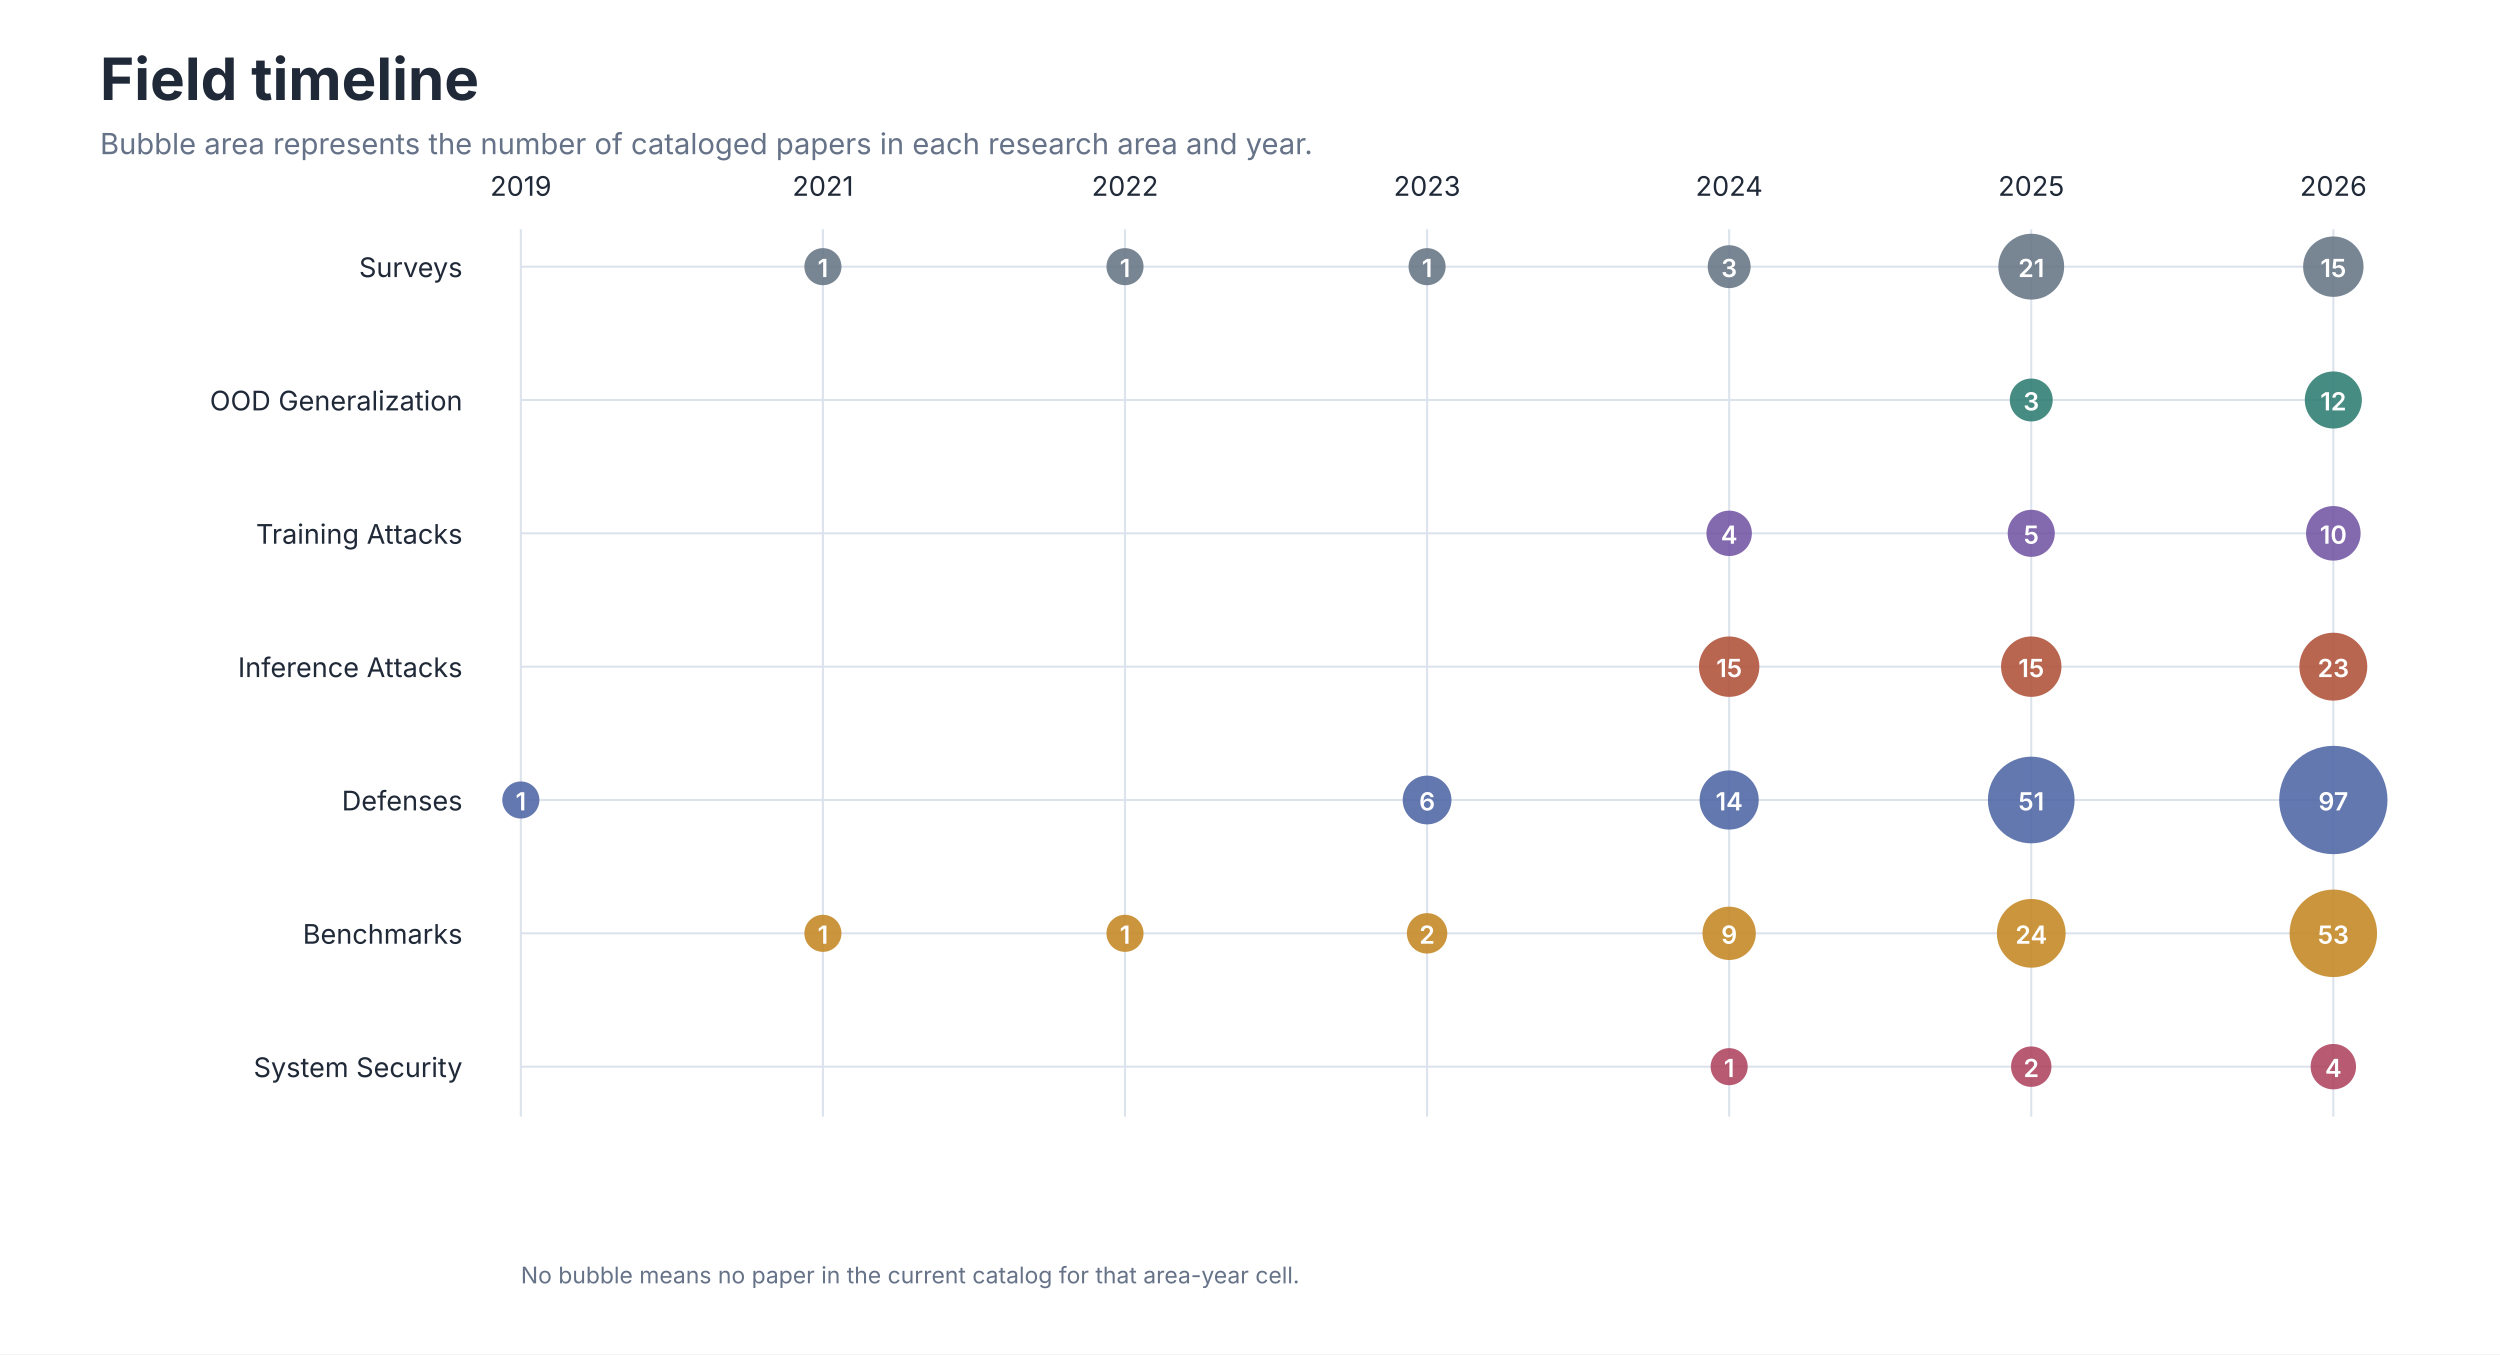
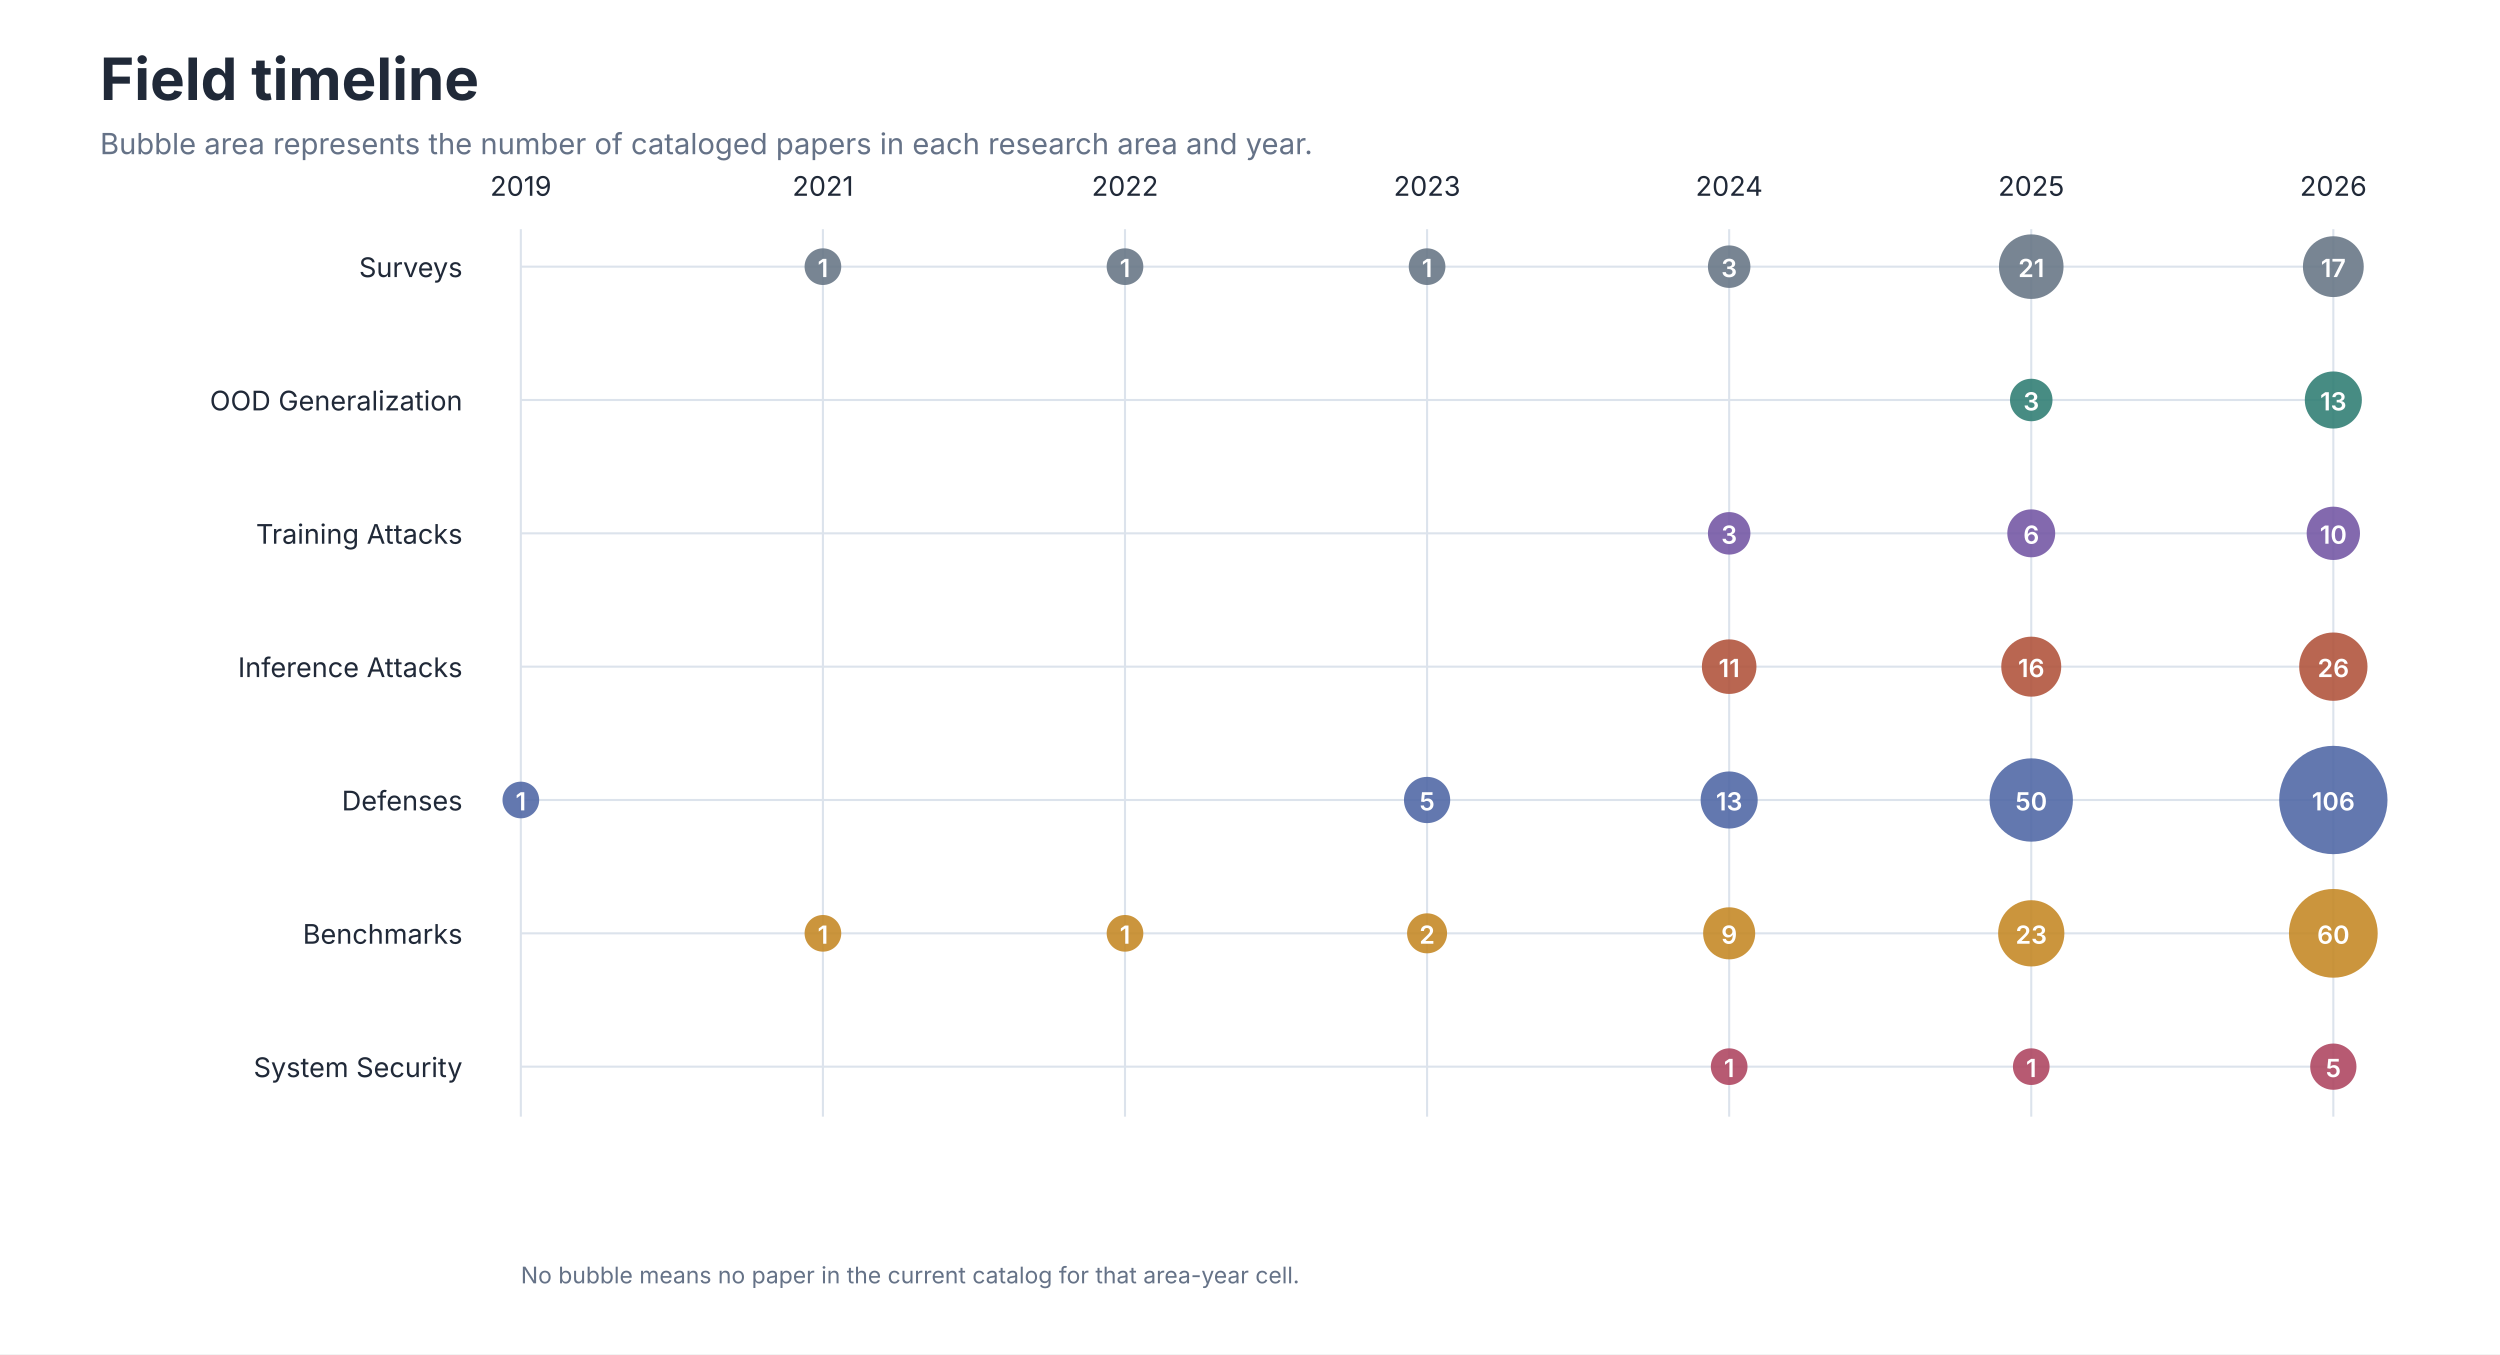
<svg xmlns="http://www.w3.org/2000/svg" role="img" aria-labelledby="title desc" viewBox="0 0 1200 650">
  <style>
text { font-family: -apple-system, BlinkMacSystemFont, 'Segoe UI', sans-serif; }
.title { font-size: 28px; font-weight: 650; fill: #202938; }
.subtitle { font-size: 14px; fill: #657287; }
.axis { font-size: 13px; fill: #657287; }
.label { font-size: 13px; fill: #202938; }
.small { font-size: 11px; fill: #657287; }
</style>
  <rect width="1200" height="650" fill="#FFFFFF" />
  <text class="title" x="48" y="48">Field timeline</text>
  <text class="subtitle" x="48" y="74">Bubble area represents the number of cataloged papers in each research area and year.</text>
  <line x1="250.0" y1="110" x2="250.0" y2="536" stroke="#DCE3EC" />
  <text class="label" x="250.0" y="94" text-anchor="middle">2019</text>
  <line x1="395.0" y1="110" x2="395.0" y2="536" stroke="#DCE3EC" />
  <text class="label" x="395.0" y="94" text-anchor="middle">2021</text>
  <line x1="540.0" y1="110" x2="540.0" y2="536" stroke="#DCE3EC" />
  <text class="label" x="540.0" y="94" text-anchor="middle">2022</text>
  <line x1="685.0" y1="110" x2="685.0" y2="536" stroke="#DCE3EC" />
  <text class="label" x="685.0" y="94" text-anchor="middle">2023</text>
  <line x1="830.0" y1="110" x2="830.0" y2="536" stroke="#DCE3EC" />
  <text class="label" x="830.0" y="94" text-anchor="middle">2024</text>
  <line x1="975.0" y1="110" x2="975.0" y2="536" stroke="#DCE3EC" />
  <text class="label" x="975.0" y="94" text-anchor="middle">2025</text>
  <line x1="1120.0" y1="110" x2="1120.0" y2="536" stroke="#DCE3EC" />
  <text class="label" x="1120.0" y="94" text-anchor="middle">2026</text>
  <text class="label" x="222" y="133" text-anchor="end">Surveys</text>
  <line x1="250" y1="128" x2="1120" y2="128" stroke="#DCE3EC" />
-   <circle cx="395.0" cy="128" r="8.9" fill="#667585" fill-opacity="0.88" />
+   <circle cx="395.0" cy="128" r="8.8" fill="#667585" fill-opacity="0.88" />
  <text x="395.0" y="133" text-anchor="middle" font-size="12" font-weight="600" fill="#FFFFFF">1</text>
-   <circle cx="540.0" cy="128" r="8.9" fill="#667585" fill-opacity="0.88" />
+   <circle cx="540.0" cy="128" r="8.8" fill="#667585" fill-opacity="0.88" />
  <text x="540.0" y="133" text-anchor="middle" font-size="12" font-weight="600" fill="#FFFFFF">1</text>
-   <circle cx="685.0" cy="128" r="8.9" fill="#667585" fill-opacity="0.88" />
+   <circle cx="685.0" cy="128" r="8.8" fill="#667585" fill-opacity="0.88" />
  <text x="685.0" y="133" text-anchor="middle" font-size="12" font-weight="600" fill="#FFFFFF">1</text>
-   <circle cx="830.0" cy="128" r="10.3" fill="#667585" fill-opacity="0.88" />
+   <circle cx="830.0" cy="128" r="10.2" fill="#667585" fill-opacity="0.88" />
  <text x="830.0" y="133" text-anchor="middle" font-size="12" font-weight="600" fill="#FFFFFF">3</text>
-   <circle cx="975.0" cy="128" r="15.8" fill="#667585" fill-opacity="0.88" />
+   <circle cx="975.0" cy="128" r="15.5" fill="#667585" fill-opacity="0.88" />
  <text x="975.0" y="133" text-anchor="middle" font-size="12" font-weight="600" fill="#FFFFFF">21</text>
-   <circle cx="1120.0" cy="128" r="14.5" fill="#667585" fill-opacity="0.88" />
-   <text x="1120.0" y="133" text-anchor="middle" font-size="12" font-weight="600" fill="#FFFFFF">15</text>
+   <circle cx="1120.0" cy="128" r="14.6" fill="#667585" fill-opacity="0.88" />
+   <text x="1120.0" y="133" text-anchor="middle" font-size="12" font-weight="600" fill="#FFFFFF">17</text>
  <text class="label" x="222" y="197" text-anchor="end">OOD Generalization</text>
  <line x1="250" y1="192" x2="1120" y2="192" stroke="#DCE3EC" />
-   <circle cx="975.0" cy="192" r="10.3" fill="#2F7D73" fill-opacity="0.88" />
+   <circle cx="975.0" cy="192" r="10.2" fill="#2F7D73" fill-opacity="0.88" />
  <text x="975.0" y="197" text-anchor="middle" font-size="12" font-weight="600" fill="#FFFFFF">3</text>
  <circle cx="1120.0" cy="192" r="13.7" fill="#2F7D73" fill-opacity="0.88" />
-   <text x="1120.0" y="197" text-anchor="middle" font-size="12" font-weight="600" fill="#FFFFFF">12</text>
+   <text x="1120.0" y="197" text-anchor="middle" font-size="12" font-weight="600" fill="#FFFFFF">13</text>
  <text class="label" x="222" y="261" text-anchor="end">Training Attacks</text>
  <line x1="250" y1="256" x2="1120" y2="256" stroke="#DCE3EC" />
-   <circle cx="830.0" cy="256" r="10.9" fill="#7356A3" fill-opacity="0.88" />
-   <text x="830.0" y="261" text-anchor="middle" font-size="12" font-weight="600" fill="#FFFFFF">4</text>
-   <circle cx="975.0" cy="256" r="11.3" fill="#7356A3" fill-opacity="0.88" />
-   <text x="975.0" y="261" text-anchor="middle" font-size="12" font-weight="600" fill="#FFFFFF">5</text>
-   <circle cx="1120.0" cy="256" r="13.1" fill="#7356A3" fill-opacity="0.88" />
+   <circle cx="830.0" cy="256" r="10.2" fill="#7356A3" fill-opacity="0.88" />
+   <text x="830.0" y="261" text-anchor="middle" font-size="12" font-weight="600" fill="#FFFFFF">3</text>
+   <circle cx="975.0" cy="256" r="11.5" fill="#7356A3" fill-opacity="0.88" />
+   <text x="975.0" y="261" text-anchor="middle" font-size="12" font-weight="600" fill="#FFFFFF">6</text>
+   <circle cx="1120.0" cy="256" r="12.8" fill="#7356A3" fill-opacity="0.88" />
  <text x="1120.0" y="261" text-anchor="middle" font-size="12" font-weight="600" fill="#FFFFFF">10</text>
  <text class="label" x="222" y="325" text-anchor="end">Inference Attacks</text>
  <line x1="250" y1="320" x2="1120" y2="320" stroke="#DCE3EC" />
-   <circle cx="830.0" cy="320" r="14.5" fill="#B0523A" fill-opacity="0.88" />
-   <text x="830.0" y="325" text-anchor="middle" font-size="12" font-weight="600" fill="#FFFFFF">15</text>
-   <circle cx="975.0" cy="320" r="14.5" fill="#B0523A" fill-opacity="0.88" />
-   <text x="975.0" y="325" text-anchor="middle" font-size="12" font-weight="600" fill="#FFFFFF">15</text>
-   <circle cx="1120.0" cy="320" r="16.3" fill="#B0523A" fill-opacity="0.88" />
-   <text x="1120.0" y="325" text-anchor="middle" font-size="12" font-weight="600" fill="#FFFFFF">23</text>
+   <circle cx="830.0" cy="320" r="13.1" fill="#B0523A" fill-opacity="0.88" />
+   <text x="830.0" y="325" text-anchor="middle" font-size="12" font-weight="600" fill="#FFFFFF">11</text>
+   <circle cx="975.0" cy="320" r="14.4" fill="#B0523A" fill-opacity="0.88" />
+   <text x="975.0" y="325" text-anchor="middle" font-size="12" font-weight="600" fill="#FFFFFF">16</text>
+   <circle cx="1120.0" cy="320" r="16.4" fill="#B0523A" fill-opacity="0.88" />
+   <text x="1120.0" y="325" text-anchor="middle" font-size="12" font-weight="600" fill="#FFFFFF">26</text>
  <text class="label" x="222" y="389" text-anchor="end">Defenses</text>
  <line x1="250" y1="384" x2="1120" y2="384" stroke="#DCE3EC" />
-   <circle cx="250.0" cy="384" r="8.9" fill="#4F67A5" fill-opacity="0.88" />
+   <circle cx="250.0" cy="384" r="8.8" fill="#4F67A5" fill-opacity="0.88" />
  <text x="250.0" y="389" text-anchor="middle" font-size="12" font-weight="600" fill="#FFFFFF">1</text>
-   <circle cx="685.0" cy="384" r="11.7" fill="#4F67A5" fill-opacity="0.88" />
-   <text x="685.0" y="389" text-anchor="middle" font-size="12" font-weight="600" fill="#FFFFFF">6</text>
-   <circle cx="830.0" cy="384" r="14.2" fill="#4F67A5" fill-opacity="0.88" />
-   <text x="830.0" y="389" text-anchor="middle" font-size="12" font-weight="600" fill="#FFFFFF">14</text>
-   <circle cx="975.0" cy="384" r="20.8" fill="#4F67A5" fill-opacity="0.88" />
-   <text x="975.0" y="389" text-anchor="middle" font-size="12" font-weight="600" fill="#FFFFFF">51</text>
+   <circle cx="685.0" cy="384" r="11.1" fill="#4F67A5" fill-opacity="0.88" />
+   <text x="685.0" y="389" text-anchor="middle" font-size="12" font-weight="600" fill="#FFFFFF">5</text>
+   <circle cx="830.0" cy="384" r="13.7" fill="#4F67A5" fill-opacity="0.88" />
+   <text x="830.0" y="389" text-anchor="middle" font-size="12" font-weight="600" fill="#FFFFFF">13</text>
+   <circle cx="975.0" cy="384" r="20.0" fill="#4F67A5" fill-opacity="0.88" />
+   <text x="975.0" y="389" text-anchor="middle" font-size="12" font-weight="600" fill="#FFFFFF">50</text>
  <circle cx="1120.0" cy="384" r="26.0" fill="#4F67A5" fill-opacity="0.88" />
-   <text x="1120.0" y="389" text-anchor="middle" font-size="12" font-weight="600" fill="#FFFFFF">97</text>
+   <text x="1120.0" y="389" text-anchor="middle" font-size="12" font-weight="600" fill="#FFFFFF">106</text>
  <text class="label" x="222" y="453" text-anchor="end">Benchmarks</text>
  <line x1="250" y1="448" x2="1120" y2="448" stroke="#DCE3EC" />
-   <circle cx="395.0" cy="448" r="8.9" fill="#C48724" fill-opacity="0.88" />
+   <circle cx="395.0" cy="448" r="8.8" fill="#C48724" fill-opacity="0.88" />
  <text x="395.0" y="453" text-anchor="middle" font-size="12" font-weight="600" fill="#FFFFFF">1</text>
-   <circle cx="540.0" cy="448" r="8.9" fill="#C48724" fill-opacity="0.88" />
+   <circle cx="540.0" cy="448" r="8.8" fill="#C48724" fill-opacity="0.88" />
  <text x="540.0" y="453" text-anchor="middle" font-size="12" font-weight="600" fill="#FFFFFF">1</text>
-   <circle cx="685.0" cy="448" r="9.7" fill="#C48724" fill-opacity="0.88" />
+   <circle cx="685.0" cy="448" r="9.6" fill="#C48724" fill-opacity="0.88" />
  <text x="685.0" y="453" text-anchor="middle" font-size="12" font-weight="600" fill="#FFFFFF">2</text>
-   <circle cx="830.0" cy="448" r="12.8" fill="#C48724" fill-opacity="0.88" />
+   <circle cx="830.0" cy="448" r="12.5" fill="#C48724" fill-opacity="0.88" />
  <text x="830.0" y="453" text-anchor="middle" font-size="12" font-weight="600" fill="#FFFFFF">9</text>
-   <circle cx="975.0" cy="448" r="16.5" fill="#C48724" fill-opacity="0.88" />
-   <text x="975.0" y="453" text-anchor="middle" font-size="12" font-weight="600" fill="#FFFFFF">24</text>
-   <circle cx="1120.0" cy="448" r="21.0" fill="#C48724" fill-opacity="0.88" />
-   <text x="1120.0" y="453" text-anchor="middle" font-size="12" font-weight="600" fill="#FFFFFF">53</text>
+   <circle cx="975.0" cy="448" r="15.9" fill="#C48724" fill-opacity="0.88" />
+   <text x="975.0" y="453" text-anchor="middle" font-size="12" font-weight="600" fill="#FFFFFF">23</text>
+   <circle cx="1120.0" cy="448" r="21.3" fill="#C48724" fill-opacity="0.88" />
+   <text x="1120.0" y="453" text-anchor="middle" font-size="12" font-weight="600" fill="#FFFFFF">60</text>
  <text class="label" x="222" y="517" text-anchor="end">System Security</text>
  <line x1="250" y1="512" x2="1120" y2="512" stroke="#DCE3EC" />
-   <circle cx="830.0" cy="512" r="8.9" fill="#AE4560" fill-opacity="0.88" />
+   <circle cx="830.0" cy="512" r="8.8" fill="#AE4560" fill-opacity="0.88" />
  <text x="830.0" y="517" text-anchor="middle" font-size="12" font-weight="600" fill="#FFFFFF">1</text>
-   <circle cx="975.0" cy="512" r="9.7" fill="#AE4560" fill-opacity="0.88" />
-   <text x="975.0" y="517" text-anchor="middle" font-size="12" font-weight="600" fill="#FFFFFF">2</text>
-   <circle cx="1120.0" cy="512" r="10.9" fill="#AE4560" fill-opacity="0.88" />
-   <text x="1120.0" y="517" text-anchor="middle" font-size="12" font-weight="600" fill="#FFFFFF">4</text>
+   <circle cx="975.0" cy="512" r="8.8" fill="#AE4560" fill-opacity="0.88" />
+   <text x="975.0" y="517" text-anchor="middle" font-size="12" font-weight="600" fill="#FFFFFF">1</text>
+   <circle cx="1120.0" cy="512" r="11.1" fill="#AE4560" fill-opacity="0.88" />
+   <text x="1120.0" y="517" text-anchor="middle" font-size="12" font-weight="600" fill="#FFFFFF">5</text>
  <text class="small" x="250" y="616">No bubble means no paper in the current catalog for that area-year cell.</text>
</svg>
